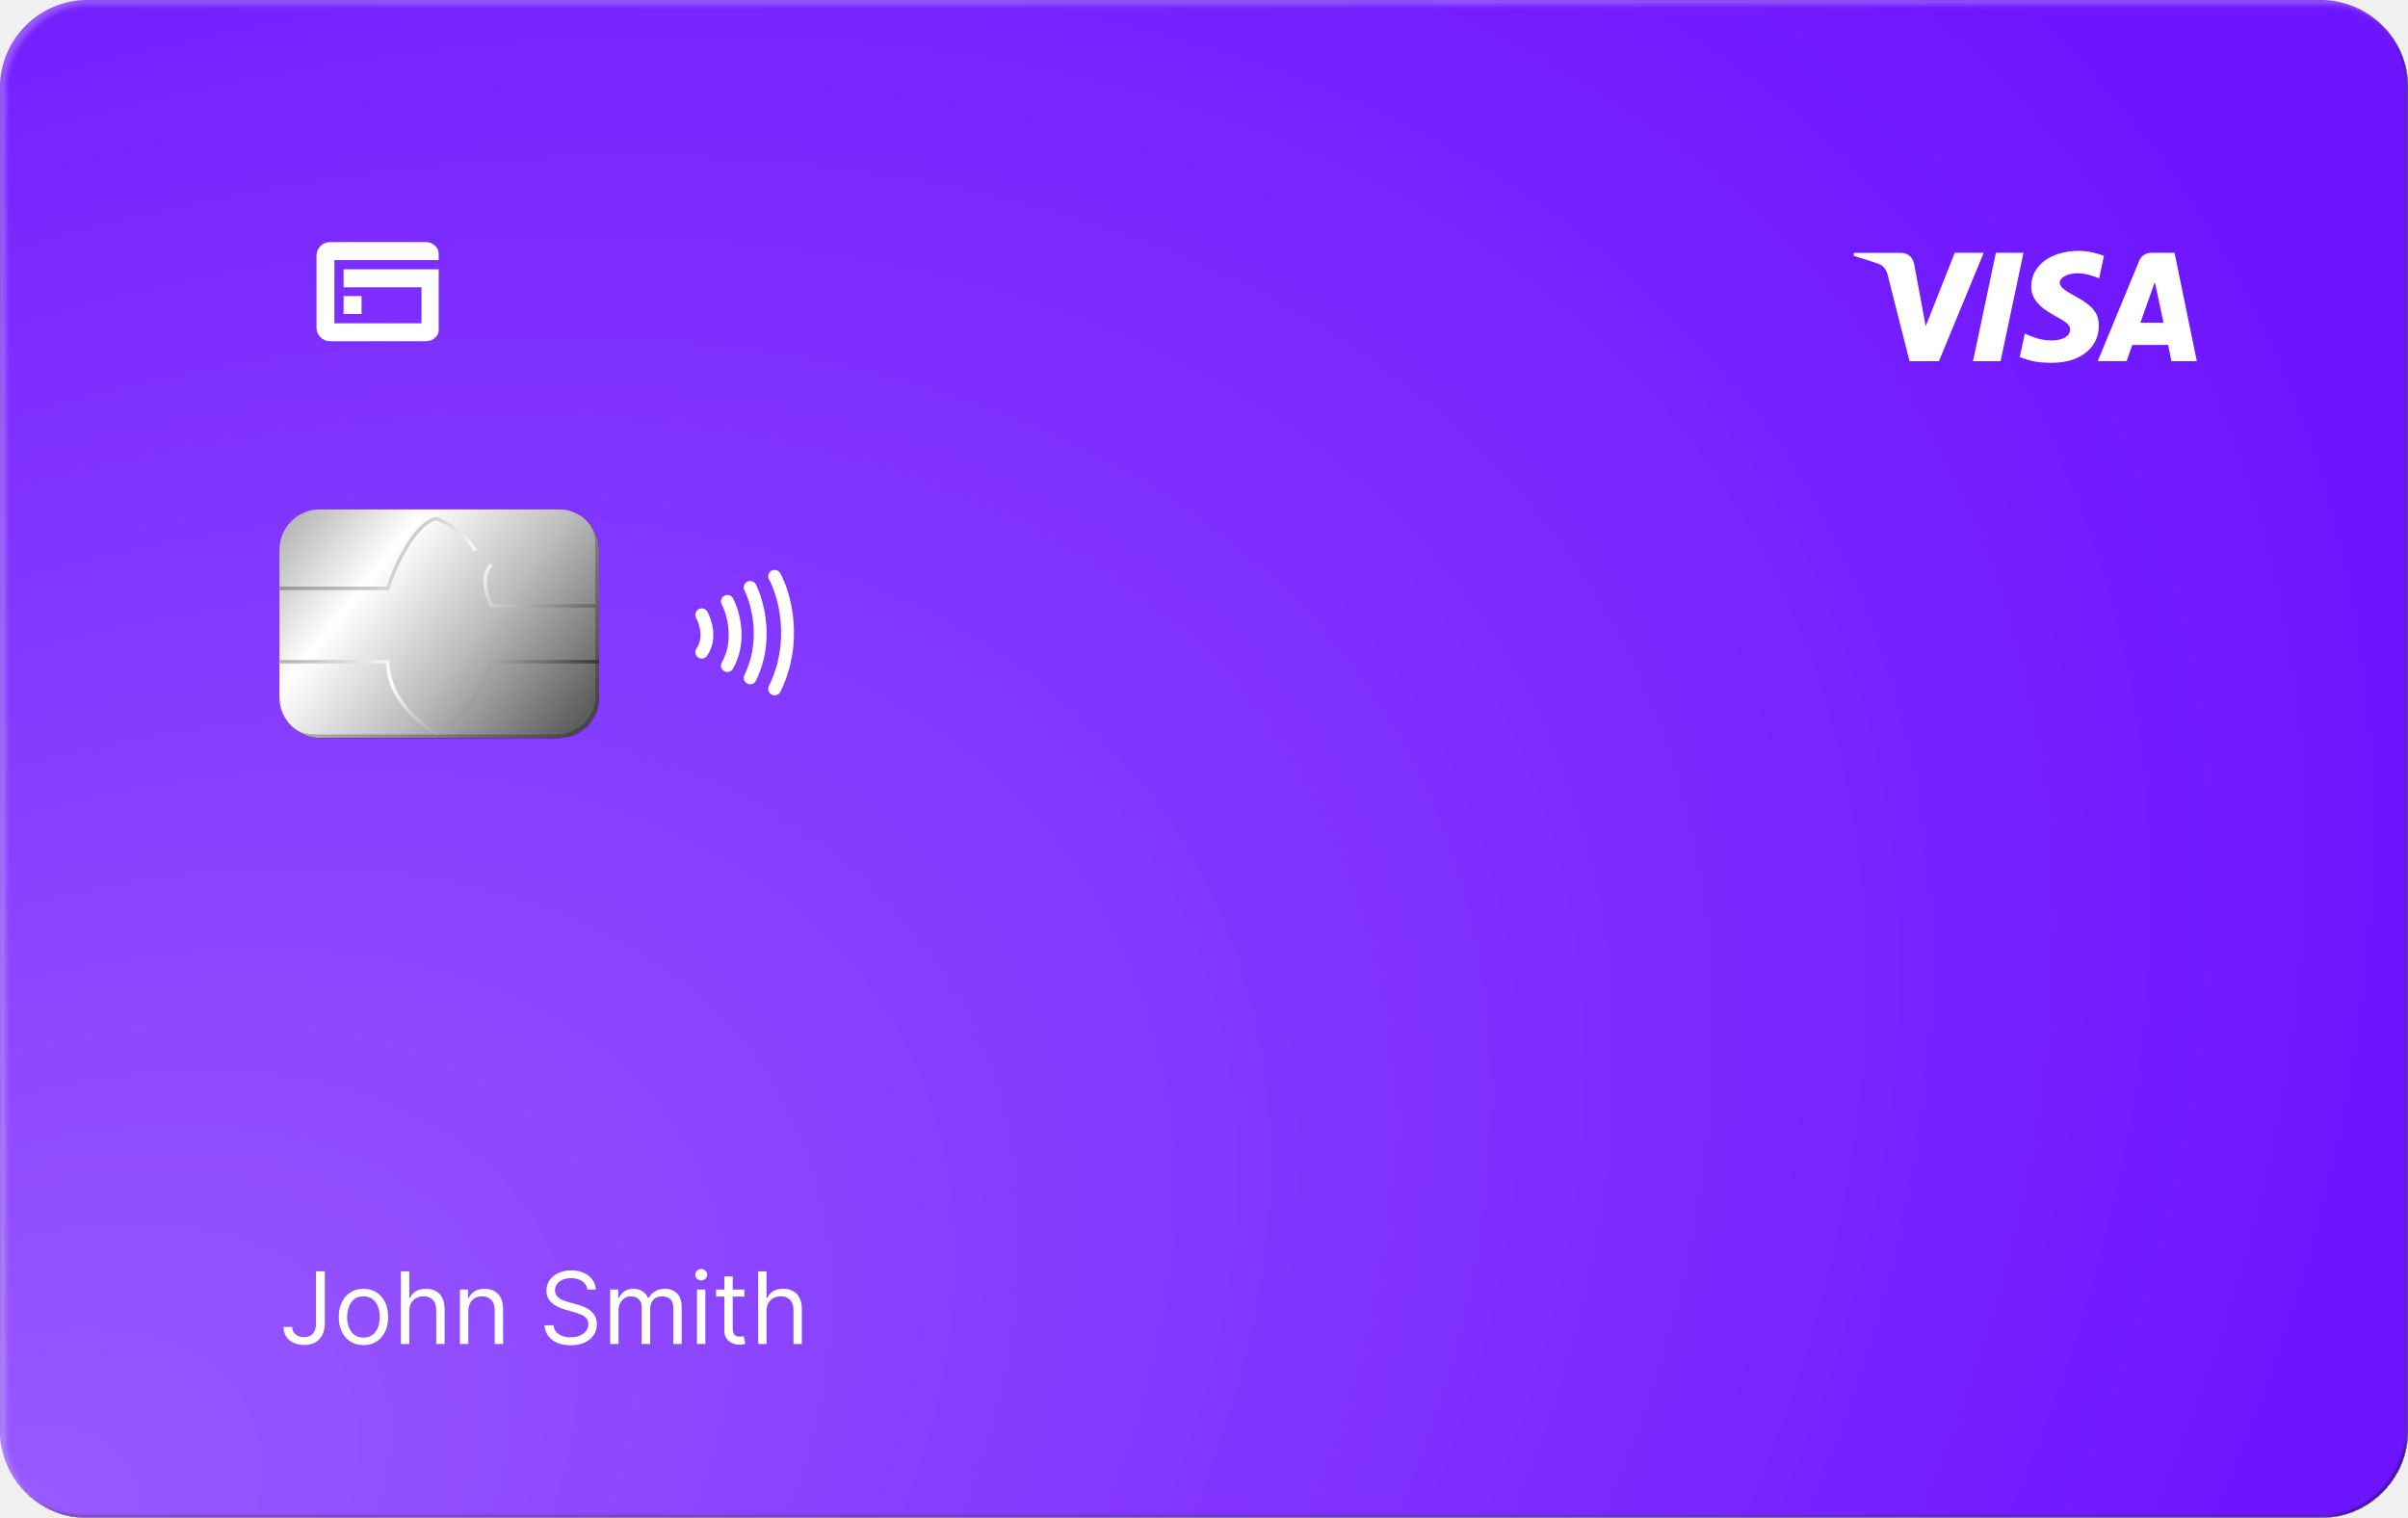
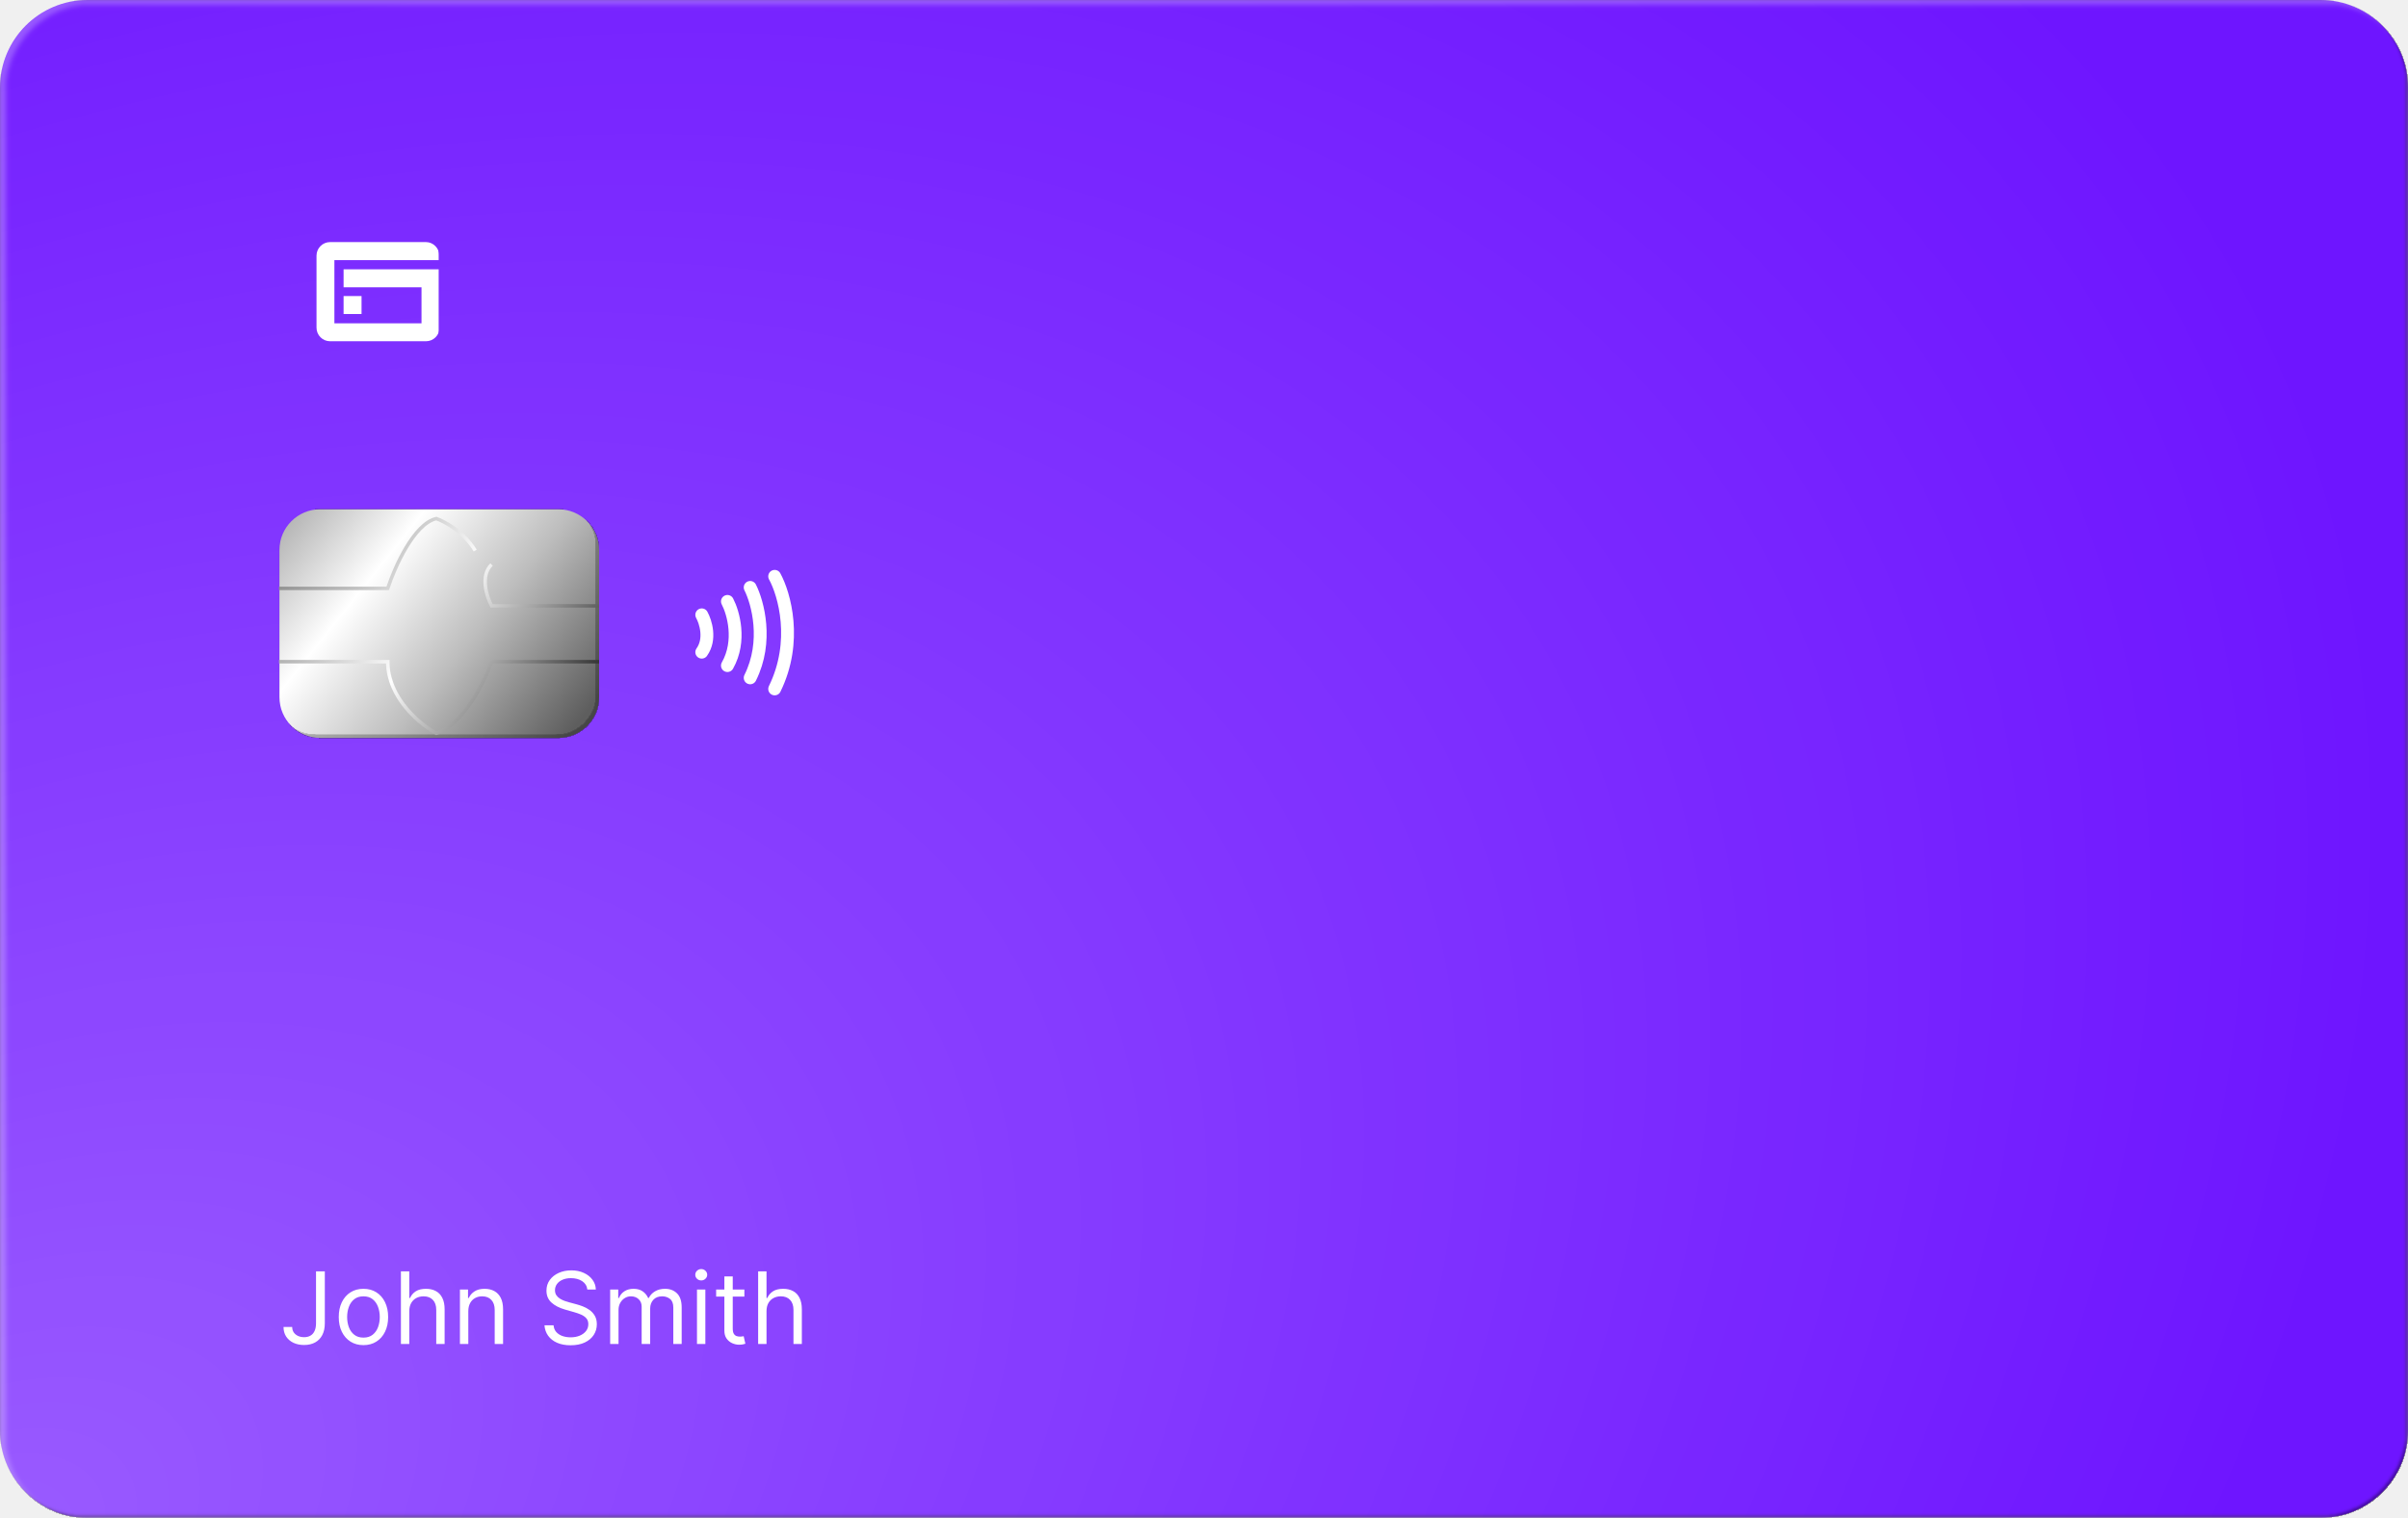
<svg xmlns="http://www.w3.org/2000/svg" width="2064" height="1301" viewBox="0 0 2064 1301" fill="none">
  <g clip-path="url(#clip0_508_404)">
    <g filter="url(#filter0_ii_508_404)" data-figma-bg-blur-radius="250">
      <rect y="1301" width="1301" height="2064" rx="75" transform="rotate(-90 0 1301)" fill="#6E15FF" />
      <rect y="1301" width="1301" height="2064" rx="75" transform="rotate(-90 0 1301)" fill="url(#paint0_radial_508_404)" />
    </g>
    <g filter="url(#filter1_i_508_404)">
      <rect x="239.5" y="436.5" width="274" height="196" rx="35" fill="url(#paint1_linear_508_404)" />
    </g>
    <path d="M239.185 504.337H332.358C338.257 486.22 354.845 448.888 374 444.5C381.114 446.993 397.736 455.969 407.313 471.925M239.185 567.167H332.358C332.358 598.282 360.119 621.02 374 628.5C397.319 620.921 415.295 584.453 421.367 567.167H513.5M513.5 519.297H421.367C417.203 511.485 411.373 493.467 421.367 483.893" stroke="url(#paint2_linear_508_404)" stroke-width="3" />
    <path d="M601.5 527C604.833 533 609.5 547.8 601.5 559M623.5 515.5C628.5 525 635.5 549.3 623.5 570.5M643 503.5C649.5 516.333 658.6 549.8 643 581M664 494C672.333 509.167 684 549.7 664 590.5" stroke="white" stroke-width="11" stroke-linecap="round" stroke-linejoin="round" />
    <path d="M270.878 1089.73H278.418V1134.24C278.418 1138.22 277.689 1141.59 276.229 1144.37C274.77 1147.15 272.712 1149.25 270.057 1150.69C267.402 1152.13 264.27 1152.85 260.662 1152.85C257.256 1152.85 254.226 1152.23 251.571 1151C248.915 1149.74 246.828 1147.96 245.307 1145.65C243.787 1143.33 243.027 1140.59 243.027 1137.41H250.446C250.446 1139.17 250.882 1140.71 251.753 1142.03C252.645 1143.32 253.861 1144.34 255.402 1145.07C256.942 1145.8 258.696 1146.16 260.662 1146.16C262.831 1146.16 264.675 1145.71 266.196 1144.79C267.716 1143.88 268.871 1142.54 269.662 1140.78C270.472 1139 270.878 1136.82 270.878 1134.24V1089.73ZM311.529 1152.97C307.313 1152.97 303.614 1151.97 300.431 1149.96C297.269 1147.96 294.796 1145.15 293.013 1141.54C291.249 1137.93 290.367 1133.72 290.367 1128.89C290.367 1124.03 291.249 1119.78 293.013 1116.15C294.796 1112.52 297.269 1109.71 300.431 1107.7C303.614 1105.69 307.313 1104.69 311.529 1104.69C315.745 1104.69 319.434 1105.69 322.597 1107.7C325.779 1109.71 328.252 1112.52 330.015 1116.15C331.799 1119.78 332.691 1124.03 332.691 1128.89C332.691 1133.72 331.799 1137.93 330.015 1141.54C328.252 1145.15 325.779 1147.96 322.597 1149.96C319.434 1151.97 315.745 1152.97 311.529 1152.97ZM311.529 1146.53C314.732 1146.53 317.367 1145.71 319.434 1144.06C321.502 1142.42 323.032 1140.26 324.026 1137.59C325.019 1134.91 325.515 1132.01 325.515 1128.89C325.515 1125.77 325.019 1122.86 324.026 1120.17C323.032 1117.47 321.502 1115.29 319.434 1113.63C317.367 1111.97 314.732 1111.14 311.529 1111.14C308.327 1111.14 305.691 1111.97 303.624 1113.63C301.556 1115.29 300.026 1117.47 299.033 1120.17C298.04 1122.86 297.543 1125.77 297.543 1128.89C297.543 1132.01 298.04 1134.91 299.033 1137.59C300.026 1140.26 301.556 1142.42 303.624 1144.06C305.691 1145.71 308.327 1146.53 311.529 1146.53ZM350.82 1123.91V1152H343.644V1089.73H350.82V1112.6H351.428C352.523 1110.18 354.164 1108.27 356.354 1106.85C358.563 1105.41 361.502 1104.69 365.171 1104.69C368.353 1104.69 371.141 1105.33 373.532 1106.61C375.924 1107.86 377.779 1109.8 379.096 1112.41C380.434 1115.01 381.103 1118.31 381.103 1122.32V1152H373.928V1122.81C373.928 1119.1 372.965 1116.23 371.039 1114.21C369.134 1112.16 366.489 1111.14 363.104 1111.14C360.752 1111.14 358.644 1111.63 356.779 1112.63C354.935 1113.62 353.475 1115.07 352.401 1116.97C351.347 1118.88 350.82 1121.19 350.82 1123.91ZM401.406 1123.91V1152H394.231V1105.3H401.163V1112.6H401.771C402.866 1110.22 404.528 1108.32 406.757 1106.88C408.987 1105.42 411.865 1104.69 415.392 1104.69C418.554 1104.69 421.321 1105.34 423.693 1106.64C426.064 1107.91 427.909 1109.86 429.227 1112.47C430.544 1115.07 431.203 1118.35 431.203 1122.32V1152H424.027V1122.81C424.027 1119.14 423.075 1116.28 421.169 1114.24C419.264 1112.17 416.649 1111.14 413.325 1111.14C411.034 1111.14 408.987 1111.63 407.183 1112.63C405.399 1113.62 403.991 1115.07 402.957 1116.97C401.923 1118.88 401.406 1121.19 401.406 1123.91ZM503.422 1105.3C503.057 1102.22 501.578 1099.83 498.983 1098.12C496.388 1096.42 493.206 1095.57 489.436 1095.57C486.679 1095.57 484.267 1096.01 482.199 1096.91C480.152 1097.8 478.551 1099.02 477.396 1100.59C476.26 1102.15 475.693 1103.92 475.693 1105.91C475.693 1107.57 476.088 1109 476.879 1110.19C477.689 1111.37 478.723 1112.35 479.98 1113.14C481.237 1113.91 482.554 1114.55 483.933 1115.06C485.311 1115.54 486.578 1115.94 487.733 1116.24L494.057 1117.95C495.679 1118.37 497.483 1118.96 499.469 1119.71C501.476 1120.46 503.392 1121.48 505.216 1122.78C507.061 1124.06 508.581 1125.7 509.777 1127.71C510.973 1129.71 511.571 1132.18 511.571 1135.09C511.571 1138.46 510.689 1141.5 508.925 1144.22C507.182 1146.93 504.628 1149.09 501.263 1150.69C497.919 1152.29 493.855 1153.09 489.071 1153.09C484.612 1153.09 480.75 1152.37 477.487 1150.94C474.244 1149.5 471.69 1147.49 469.825 1144.92C467.98 1142.34 466.936 1139.35 466.693 1135.95H474.477C474.679 1138.3 475.47 1140.24 476.848 1141.78C478.247 1143.3 480.01 1144.44 482.139 1145.19C484.287 1145.92 486.598 1146.28 489.071 1146.28C491.949 1146.28 494.534 1145.82 496.824 1144.89C499.115 1143.93 500.929 1142.62 502.267 1140.93C503.605 1139.23 504.273 1137.24 504.273 1134.97C504.273 1132.91 503.696 1131.22 502.54 1129.93C501.385 1128.63 499.865 1127.57 497.98 1126.76C496.095 1125.95 494.057 1125.24 491.868 1124.64L484.206 1122.45C479.341 1121.05 475.49 1119.05 472.652 1116.46C469.815 1113.86 468.396 1110.47 468.396 1106.27C468.396 1102.78 469.338 1099.74 471.223 1097.15C473.129 1094.53 475.683 1092.51 478.885 1091.07C482.108 1089.61 485.706 1088.88 489.679 1088.88C493.693 1088.88 497.26 1089.6 500.382 1091.04C503.503 1092.46 505.976 1094.4 507.8 1096.88C509.645 1099.35 510.618 1102.16 510.719 1105.3H503.422ZM522.995 1152V1105.3H529.928V1112.6H530.536C531.509 1110.1 533.08 1108.17 535.248 1106.79C537.417 1105.39 540.022 1104.69 543.063 1104.69C546.144 1104.69 548.708 1105.39 550.755 1106.79C552.822 1108.17 554.434 1110.1 555.589 1112.6H556.076C557.272 1110.18 559.066 1108.27 561.457 1106.85C563.849 1105.41 566.718 1104.69 570.062 1104.69C574.238 1104.69 577.653 1106 580.309 1108.61C582.964 1111.21 584.292 1115.25 584.292 1120.74V1152H577.116V1120.74C577.116 1117.3 576.173 1114.84 574.288 1113.36C572.403 1111.88 570.184 1111.14 567.63 1111.14C564.346 1111.14 561.802 1112.13 559.998 1114.12C558.194 1116.08 557.292 1118.57 557.292 1121.6V1152H549.995V1120.01C549.995 1117.36 549.133 1115.22 547.41 1113.6C545.687 1111.96 543.468 1111.14 540.752 1111.14C538.887 1111.14 537.144 1111.63 535.522 1112.63C533.921 1113.62 532.624 1115 531.63 1116.76C530.657 1118.5 530.171 1120.52 530.171 1122.81V1152H522.995ZM597.411 1152V1105.3H604.587V1152H597.411ZM601.06 1097.51C599.661 1097.51 598.455 1097.04 597.442 1096.09C596.448 1095.13 595.952 1093.99 595.952 1092.65C595.952 1091.31 596.448 1090.17 597.442 1089.21C598.455 1088.26 599.661 1087.78 601.06 1087.78C602.458 1087.78 603.654 1088.26 604.648 1089.21C605.661 1090.17 606.168 1091.31 606.168 1092.65C606.168 1093.99 605.661 1095.13 604.648 1096.09C603.654 1097.04 602.458 1097.51 601.06 1097.51ZM638.04 1105.3V1111.38H613.837V1105.3H638.04ZM620.891 1094.11H628.067V1138.62C628.067 1140.65 628.361 1142.17 628.949 1143.18C629.557 1144.18 630.327 1144.84 631.26 1145.19C632.212 1145.51 633.216 1145.68 634.27 1145.68C635.06 1145.68 635.709 1145.64 636.216 1145.55C636.722 1145.45 637.128 1145.37 637.432 1145.31L638.891 1151.76C638.405 1151.94 637.726 1152.12 636.854 1152.3C635.982 1152.51 634.878 1152.61 633.54 1152.61C631.513 1152.61 629.526 1152.17 627.581 1151.3C625.655 1150.43 624.054 1149.1 622.777 1147.32C621.52 1145.53 620.891 1143.28 620.891 1140.57V1094.11ZM657.012 1123.91V1152H649.837V1089.73H657.012V1112.6H657.621C658.715 1110.18 660.357 1108.27 662.546 1106.85C664.756 1105.41 667.695 1104.69 671.364 1104.69C674.546 1104.69 677.333 1105.33 679.725 1106.61C682.117 1107.86 683.971 1109.8 685.289 1112.41C686.627 1115.01 687.296 1118.31 687.296 1122.32V1152H680.12V1122.81C680.12 1119.1 679.157 1116.23 677.232 1114.21C675.326 1112.16 672.681 1111.14 669.296 1111.14C666.945 1111.14 664.837 1111.63 662.972 1112.63C661.127 1113.62 659.668 1115.07 658.594 1116.97C657.539 1118.88 657.012 1121.19 657.012 1123.91Z" fill="white" />
-     <path d="M1861.22 309.614L1858.46 295.697H1827.67L1822.77 309.515L1798.08 309.565C1809.83 281.027 1821.61 252.499 1833.41 223.981C1835.42 219.144 1838.99 216.682 1844.24 216.707C1848.26 216.744 1854.81 216.744 1863.91 216.72L1883 309.577L1861.22 309.614ZM1834.6 276.633H1854.45L1847.03 241.746L1834.6 276.633ZM1675.49 216.695L1700.3 216.72L1661.94 309.627L1636.81 309.602C1630.49 285.062 1624.25 260.501 1618.09 235.92C1616.87 231.021 1614.44 227.594 1609.78 225.973C1605.62 224.526 1598.7 222.299 1589 219.268V216.732H1628.65C1635.51 216.732 1639.52 220.085 1640.81 226.963C1642.1 233.854 1645.36 251.396 1650.61 279.59L1675.49 216.695ZM1734.41 216.72L1714.78 309.602L1691.17 309.577L1710.76 216.695L1734.41 216.72ZM1782.3 215C1789.37 215 1798.28 217.227 1803.4 219.268L1799.26 238.53C1794.63 236.649 1787.01 234.113 1780.6 234.2C1771.29 234.361 1765.53 238.307 1765.53 242.093C1765.53 248.254 1775.53 251.359 1785.82 258.089C1797.57 265.759 1799.11 272.649 1798.96 280.134C1798.81 295.672 1785.82 311 1758.43 311C1745.93 310.814 1741.43 309.751 1731.23 306.101L1735.55 285.998C1745.92 290.39 1750.32 291.788 1759.19 291.788C1767.31 291.788 1774.28 288.472 1774.34 282.695C1774.39 278.588 1771.89 276.546 1762.78 271.474C1753.66 266.39 1740.88 259.351 1741.05 245.223C1741.26 227.136 1758.22 215 1782.32 215H1782.3Z" fill="white" />
    <mask id="mask0_508_404" style="mask-type:luminance" maskUnits="userSpaceOnUse" x="181" y="165" width="195" height="195">
      <path d="M376 165H181V360H376V165Z" fill="white" />
    </mask>
    <g mask="url(#mask0_508_404)">
      <path d="M365.088 207.5H282.971C276.502 207.5 271.3 212.703 271.3 219.171V280.829C271.3 287.297 276.502 292.5 282.971 292.5H365.088C371.556 292.5 376.759 287.297 376.759 280.829V230.842H294.501V246.239H361.291V277.103H286.626V222.967H376.548V219.171C376.618 212.843 371.416 207.5 365.088 207.5Z" fill="white" />
      <path d="M309.898 253.761H294.501V269.158H309.898V253.761Z" fill="white" />
    </g>
  </g>
  <defs>
    <filter id="filter0_ii_508_404" x="-250" y="-250" width="2564" height="1801" filterUnits="userSpaceOnUse" color-interpolation-filters="sRGB">
      <feFlood flood-opacity="0" result="BackgroundImageFix" />
      <feBlend mode="normal" in="SourceGraphic" in2="BackgroundImageFix" result="shape" />
      <feColorMatrix in="SourceAlpha" type="matrix" values="0 0 0 0 0 0 0 0 0 0 0 0 0 0 0 0 0 0 127 0" result="hardAlpha" />
      <feOffset dx="-2" dy="-2" />
      <feGaussianBlur stdDeviation="1.5" />
      <feComposite in2="hardAlpha" operator="arithmetic" k2="-1" k3="1" />
      <feColorMatrix type="matrix" values="0 0 0 0 0 0 0 0 0 0 0 0 0 0 0 0 0 0 0.36 0" />
      <feBlend mode="normal" in2="shape" result="effect1_innerShadow_508_404" />
      <feColorMatrix in="SourceAlpha" type="matrix" values="0 0 0 0 0 0 0 0 0 0 0 0 0 0 0 0 0 0 127 0" result="hardAlpha" />
      <feOffset dx="5" dy="4" />
      <feGaussianBlur stdDeviation="2" />
      <feComposite in2="hardAlpha" operator="arithmetic" k2="-1" k3="1" />
      <feColorMatrix type="matrix" values="0 0 0 0 1 0 0 0 0 1 0 0 0 0 1 0 0 0 0.25 0" />
      <feBlend mode="normal" in2="effect1_innerShadow_508_404" result="effect2_innerShadow_508_404" />
    </filter>
    <clipPath id="bgblur_1_508_404_clip_path" transform="translate(250 250)">
      <rect y="1301" width="1301" height="2064" rx="75" transform="rotate(-90 0 1301)" />
    </clipPath>
    <filter id="filter1_i_508_404" x="239.5" y="436.5" width="274" height="196" filterUnits="userSpaceOnUse" color-interpolation-filters="sRGB">
      <feFlood flood-opacity="0" result="BackgroundImageFix" />
      <feBlend mode="normal" in="SourceGraphic" in2="BackgroundImageFix" result="shape" />
      <feColorMatrix in="SourceAlpha" type="matrix" values="0 0 0 0 0 0 0 0 0 0 0 0 0 0 0 0 0 0 127 0" result="hardAlpha" />
      <feOffset dx="-3" dy="-3" />
      <feComposite in2="hardAlpha" operator="arithmetic" k2="-1" k3="1" />
      <feColorMatrix type="matrix" values="0 0 0 0 0 0 0 0 0 0 0 0 0 0 0 0 0 0 0.25 0" />
      <feBlend mode="normal" in2="shape" result="effect1_innerShadow_508_404" />
    </filter>
    <radialGradient id="paint0_radial_508_404" cx="0" cy="0" r="1" gradientUnits="userSpaceOnUse" gradientTransform="translate(-40.4999 1272) rotate(60.0023) scale(2263.16 1426.54)">
      <stop stop-color="white" stop-opacity="0.3" />
      <stop offset="1" stop-color="white" stop-opacity="0" />
    </radialGradient>
    <linearGradient id="paint1_linear_508_404" x1="239.5" y1="436.5" x2="485" y2="632.5" gradientUnits="userSpaceOnUse">
      <stop stop-color="#ABABAB" />
      <stop offset="0.312" stop-color="white" />
      <stop offset="0.63" stop-color="#BDBDBD" />
      <stop offset="1" stop-color="#5E5E5E" />
    </linearGradient>
    <linearGradient id="paint2_linear_508_404" x1="249.5" y1="447.5" x2="495" y2="623.5" gradientUnits="userSpaceOnUse">
      <stop stop-color="#7D7D7D" />
      <stop offset="0.495" stop-color="white" />
      <stop offset="1" stop-color="#1C1C1C" />
    </linearGradient>
    <clipPath id="clip0_508_404">
      <rect width="2064" height="1301" fill="white" />
    </clipPath>
  </defs>
</svg>
